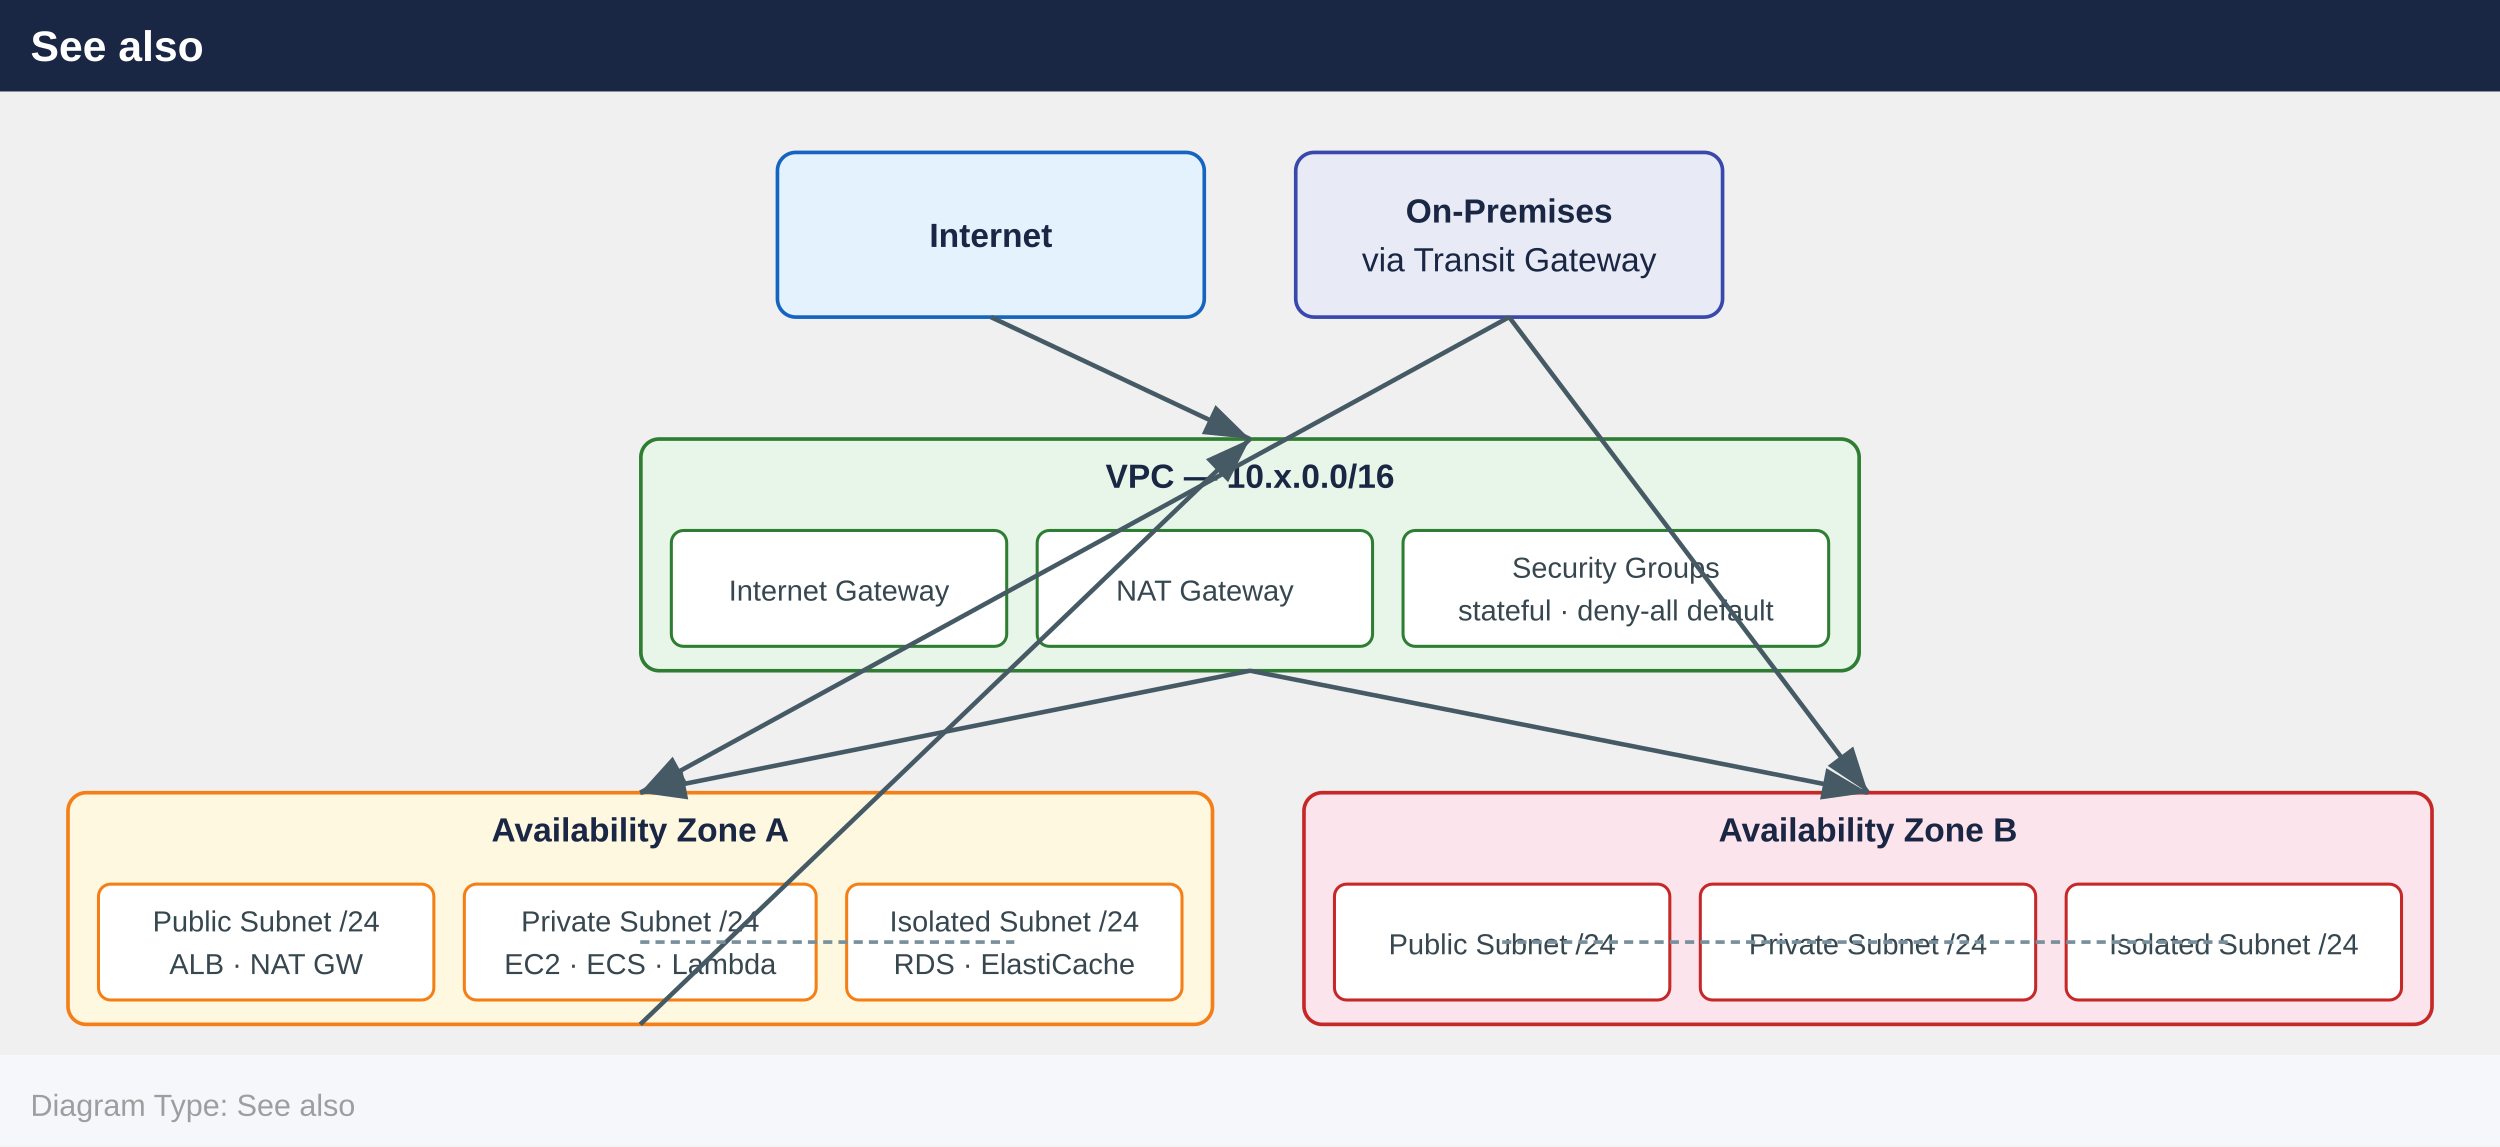
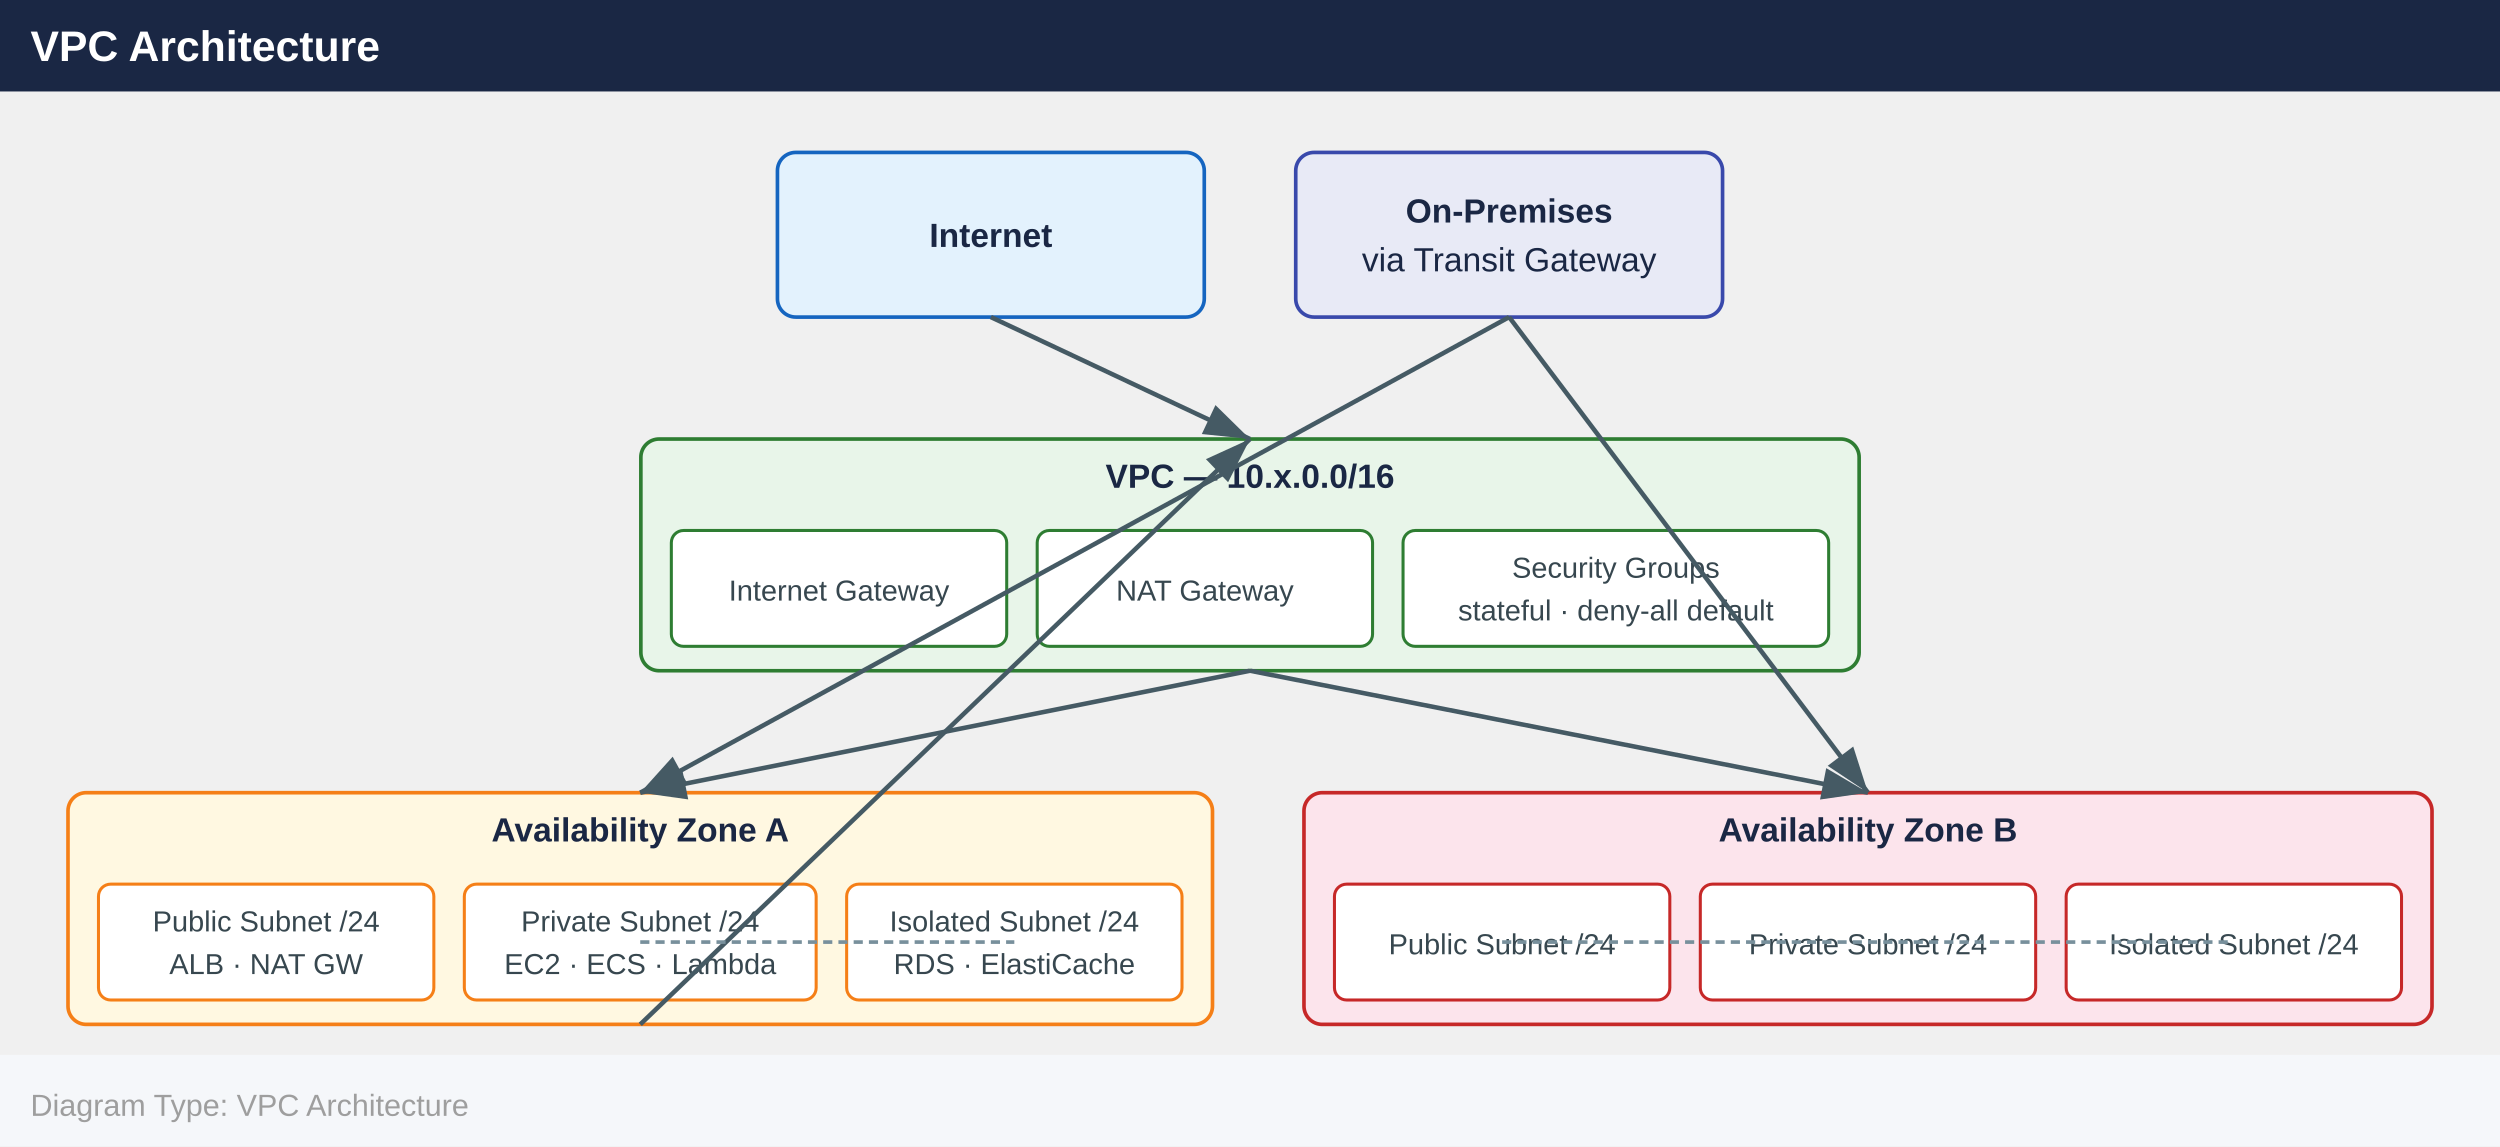
<svg xmlns="http://www.w3.org/2000/svg" width="820" height="376" viewBox="0 0 820 376">
  <defs>
    <marker id="arrowhead" markerWidth="10" markerHeight="7" refX="10" refY="3.5" orient="auto">
      <polygon points="0 0, 10 3.5, 0 7" fill="#455a64" />
    </marker>
  </defs>
  <rect x="0" y="0" width="820" height="30" fill="#1a2744" />
-   <text x="10" y="20" font-family="Arial,Helvetica,sans-serif" font-size="14" font-weight="bold" fill="#ffffff">See also</text>
+   <text x="10" y="20" font-family="Arial,Helvetica,sans-serif" font-size="14" font-weight="bold" fill="#ffffff">VPC Architecture</text>
  <rect x="255.0" y="50.0" width="140.0" height="54.0" rx="6" fill="#e3f2fd" stroke="#1565c0" stroke-width="1.2" />
  <text x="325.0" y="81.0" text-anchor="middle" font-family="Arial,Helvetica,sans-serif" font-size="11" font-weight="700" fill="#1a2744">Internet</text>
  <rect x="425.0" y="50.0" width="140.0" height="54.0" rx="6" fill="#e8eaf6" stroke="#3949ab" stroke-width="1.2" />
  <text x="495.0" y="73.0" text-anchor="middle" font-family="Arial,Helvetica,sans-serif" font-size="11" font-weight="700" fill="#1a2744">On-Premises</text>
  <text x="495.0" y="89.0" text-anchor="middle" font-family="Arial,Helvetica,sans-serif" font-size="11" font-weight="400" fill="#1a2744">via Transit Gateway</text>
  <rect x="210.2" y="144.0" width="399.6" height="76.0" rx="6" fill="#e8f5e9" stroke="#2e7d32" stroke-width="1.2" />
  <text x="410.0" y="160.0" text-anchor="middle" font-family="Arial,Helvetica,sans-serif" font-size="11" font-weight="700" fill="#1a2744">VPC — 10.x.0.0/16</text>
  <rect x="220.2" y="174.0" width="110.0" height="38.0" rx="4" fill="#ffffff" stroke="#2e7d32" stroke-width="1" />
  <text x="275.2" y="197.0" text-anchor="middle" font-family="Arial,Helvetica,sans-serif" font-size="9.5" fill="#37474f">Internet Gateway</text>
  <rect x="340.2" y="174.0" width="110.0" height="38.0" rx="4" fill="#ffffff" stroke="#2e7d32" stroke-width="1" />
  <text x="395.2" y="197.0" text-anchor="middle" font-family="Arial,Helvetica,sans-serif" font-size="9.5" fill="#37474f">NAT Gateway</text>
  <rect x="460.2" y="174.0" width="139.6" height="38.0" rx="4" fill="#ffffff" stroke="#2e7d32" stroke-width="1" />
  <text x="530.0" y="189.5" text-anchor="middle" font-family="Arial,Helvetica,sans-serif" font-size="9.5" fill="#37474f">Security Groups</text>
  <text x="530.0" y="203.5" text-anchor="middle" font-family="Arial,Helvetica,sans-serif" font-size="9.5" fill="#37474f">stateful · deny-all default</text>
  <rect x="22.3" y="260.0" width="375.4" height="76.0" rx="6" fill="#fff8e1" stroke="#f57f17" stroke-width="1.2" />
  <text x="210.0" y="276.0" text-anchor="middle" font-family="Arial,Helvetica,sans-serif" font-size="11" font-weight="700" fill="#1a2744">Availability Zone A</text>
  <rect x="32.3" y="290.0" width="110.0" height="38.0" rx="4" fill="#ffffff" stroke="#f57f17" stroke-width="1" />
  <text x="87.3" y="305.5" text-anchor="middle" font-family="Arial,Helvetica,sans-serif" font-size="9.5" fill="#37474f">Public Subnet /24</text>
  <text x="87.3" y="319.5" text-anchor="middle" font-family="Arial,Helvetica,sans-serif" font-size="9.5" fill="#37474f">ALB · NAT GW</text>
  <rect x="152.3" y="290.0" width="115.4" height="38.0" rx="4" fill="#ffffff" stroke="#f57f17" stroke-width="1" />
  <text x="210.0" y="305.5" text-anchor="middle" font-family="Arial,Helvetica,sans-serif" font-size="9.5" fill="#37474f">Private Subnet /24</text>
  <text x="210.0" y="319.5" text-anchor="middle" font-family="Arial,Helvetica,sans-serif" font-size="9.5" fill="#37474f">EC2 · ECS · Lambda</text>
  <rect x="277.7" y="290.0" width="110.0" height="38.0" rx="4" fill="#ffffff" stroke="#f57f17" stroke-width="1" />
  <text x="332.7" y="305.5" text-anchor="middle" font-family="Arial,Helvetica,sans-serif" font-size="9.5" fill="#37474f">Isolated Subnet /24</text>
  <text x="332.7" y="319.5" text-anchor="middle" font-family="Arial,Helvetica,sans-serif" font-size="9.5" fill="#37474f">RDS · ElastiCache</text>
  <rect x="427.7" y="260.0" width="370.0" height="76.0" rx="6" fill="#fce4ec" stroke="#c62828" stroke-width="1.2" />
  <text x="612.7" y="276.0" text-anchor="middle" font-family="Arial,Helvetica,sans-serif" font-size="11" font-weight="700" fill="#1a2744">Availability Zone B</text>
  <rect x="437.7" y="290.0" width="110.0" height="38.0" rx="4" fill="#ffffff" stroke="#c62828" stroke-width="1" />
  <text x="492.7" y="313.0" text-anchor="middle" font-family="Arial,Helvetica,sans-serif" font-size="9.5" fill="#37474f">Public Subnet /24</text>
  <rect x="557.7" y="290.0" width="110.0" height="38.0" rx="4" fill="#ffffff" stroke="#c62828" stroke-width="1" />
  <text x="612.7" y="313.0" text-anchor="middle" font-family="Arial,Helvetica,sans-serif" font-size="9.5" fill="#37474f">Private Subnet /24</text>
  <rect x="677.7" y="290.0" width="110.0" height="38.0" rx="4" fill="#ffffff" stroke="#c62828" stroke-width="1" />
  <text x="732.7" y="313.0" text-anchor="middle" font-family="Arial,Helvetica,sans-serif" font-size="9.5" fill="#37474f">Isolated Subnet /24</text>
  <line x1="325.0" y1="104.0" x2="410.0" y2="144.0" stroke="#455a64" stroke-width="1.5" marker-end="url(#arrowhead)" />
  <line x1="495.0" y1="104.0" x2="210.0" y2="260.0" stroke="#455a64" stroke-width="1.5" marker-end="url(#arrowhead)" />
  <line x1="495.0" y1="104.0" x2="612.7" y2="260.0" stroke="#455a64" stroke-width="1.5" marker-end="url(#arrowhead)" />
  <line x1="410.0" y1="220.0" x2="210.0" y2="260.0" stroke="#455a64" stroke-width="1.5" marker-end="url(#arrowhead)" />
  <line x1="410.0" y1="220.0" x2="612.7" y2="260.0" stroke="#455a64" stroke-width="1.5" marker-end="url(#arrowhead)" />
  <line x1="210.0" y1="336.0" x2="410.0" y2="144.0" stroke="#455a64" stroke-width="1.5" marker-end="url(#arrowhead)" />
  <line x1="210.0" y1="309.0" x2="332.7" y2="309.0" stroke="#78909c" stroke-width="1.2" stroke-dasharray="3,2" />
  <line x1="492.7" y1="309.0" x2="612.7" y2="309.0" stroke="#78909c" stroke-width="1.2" stroke-dasharray="3,2" />
  <line x1="612.7" y1="309.0" x2="732.7" y2="309.0" stroke="#78909c" stroke-width="1.2" stroke-dasharray="3,2" />
  <rect x="0" y="346.0" width="820" height="30" fill="#f5f7fa" />
-   <text x="10" y="366.0" font-family="Arial,Helvetica,sans-serif" font-size="10" fill="#9e9e9e">Diagram Type: See also</text>
+   <text x="10" y="366.0" font-family="Arial,Helvetica,sans-serif" font-size="10" fill="#9e9e9e">Diagram Type: VPC Architecture</text>
</svg>
